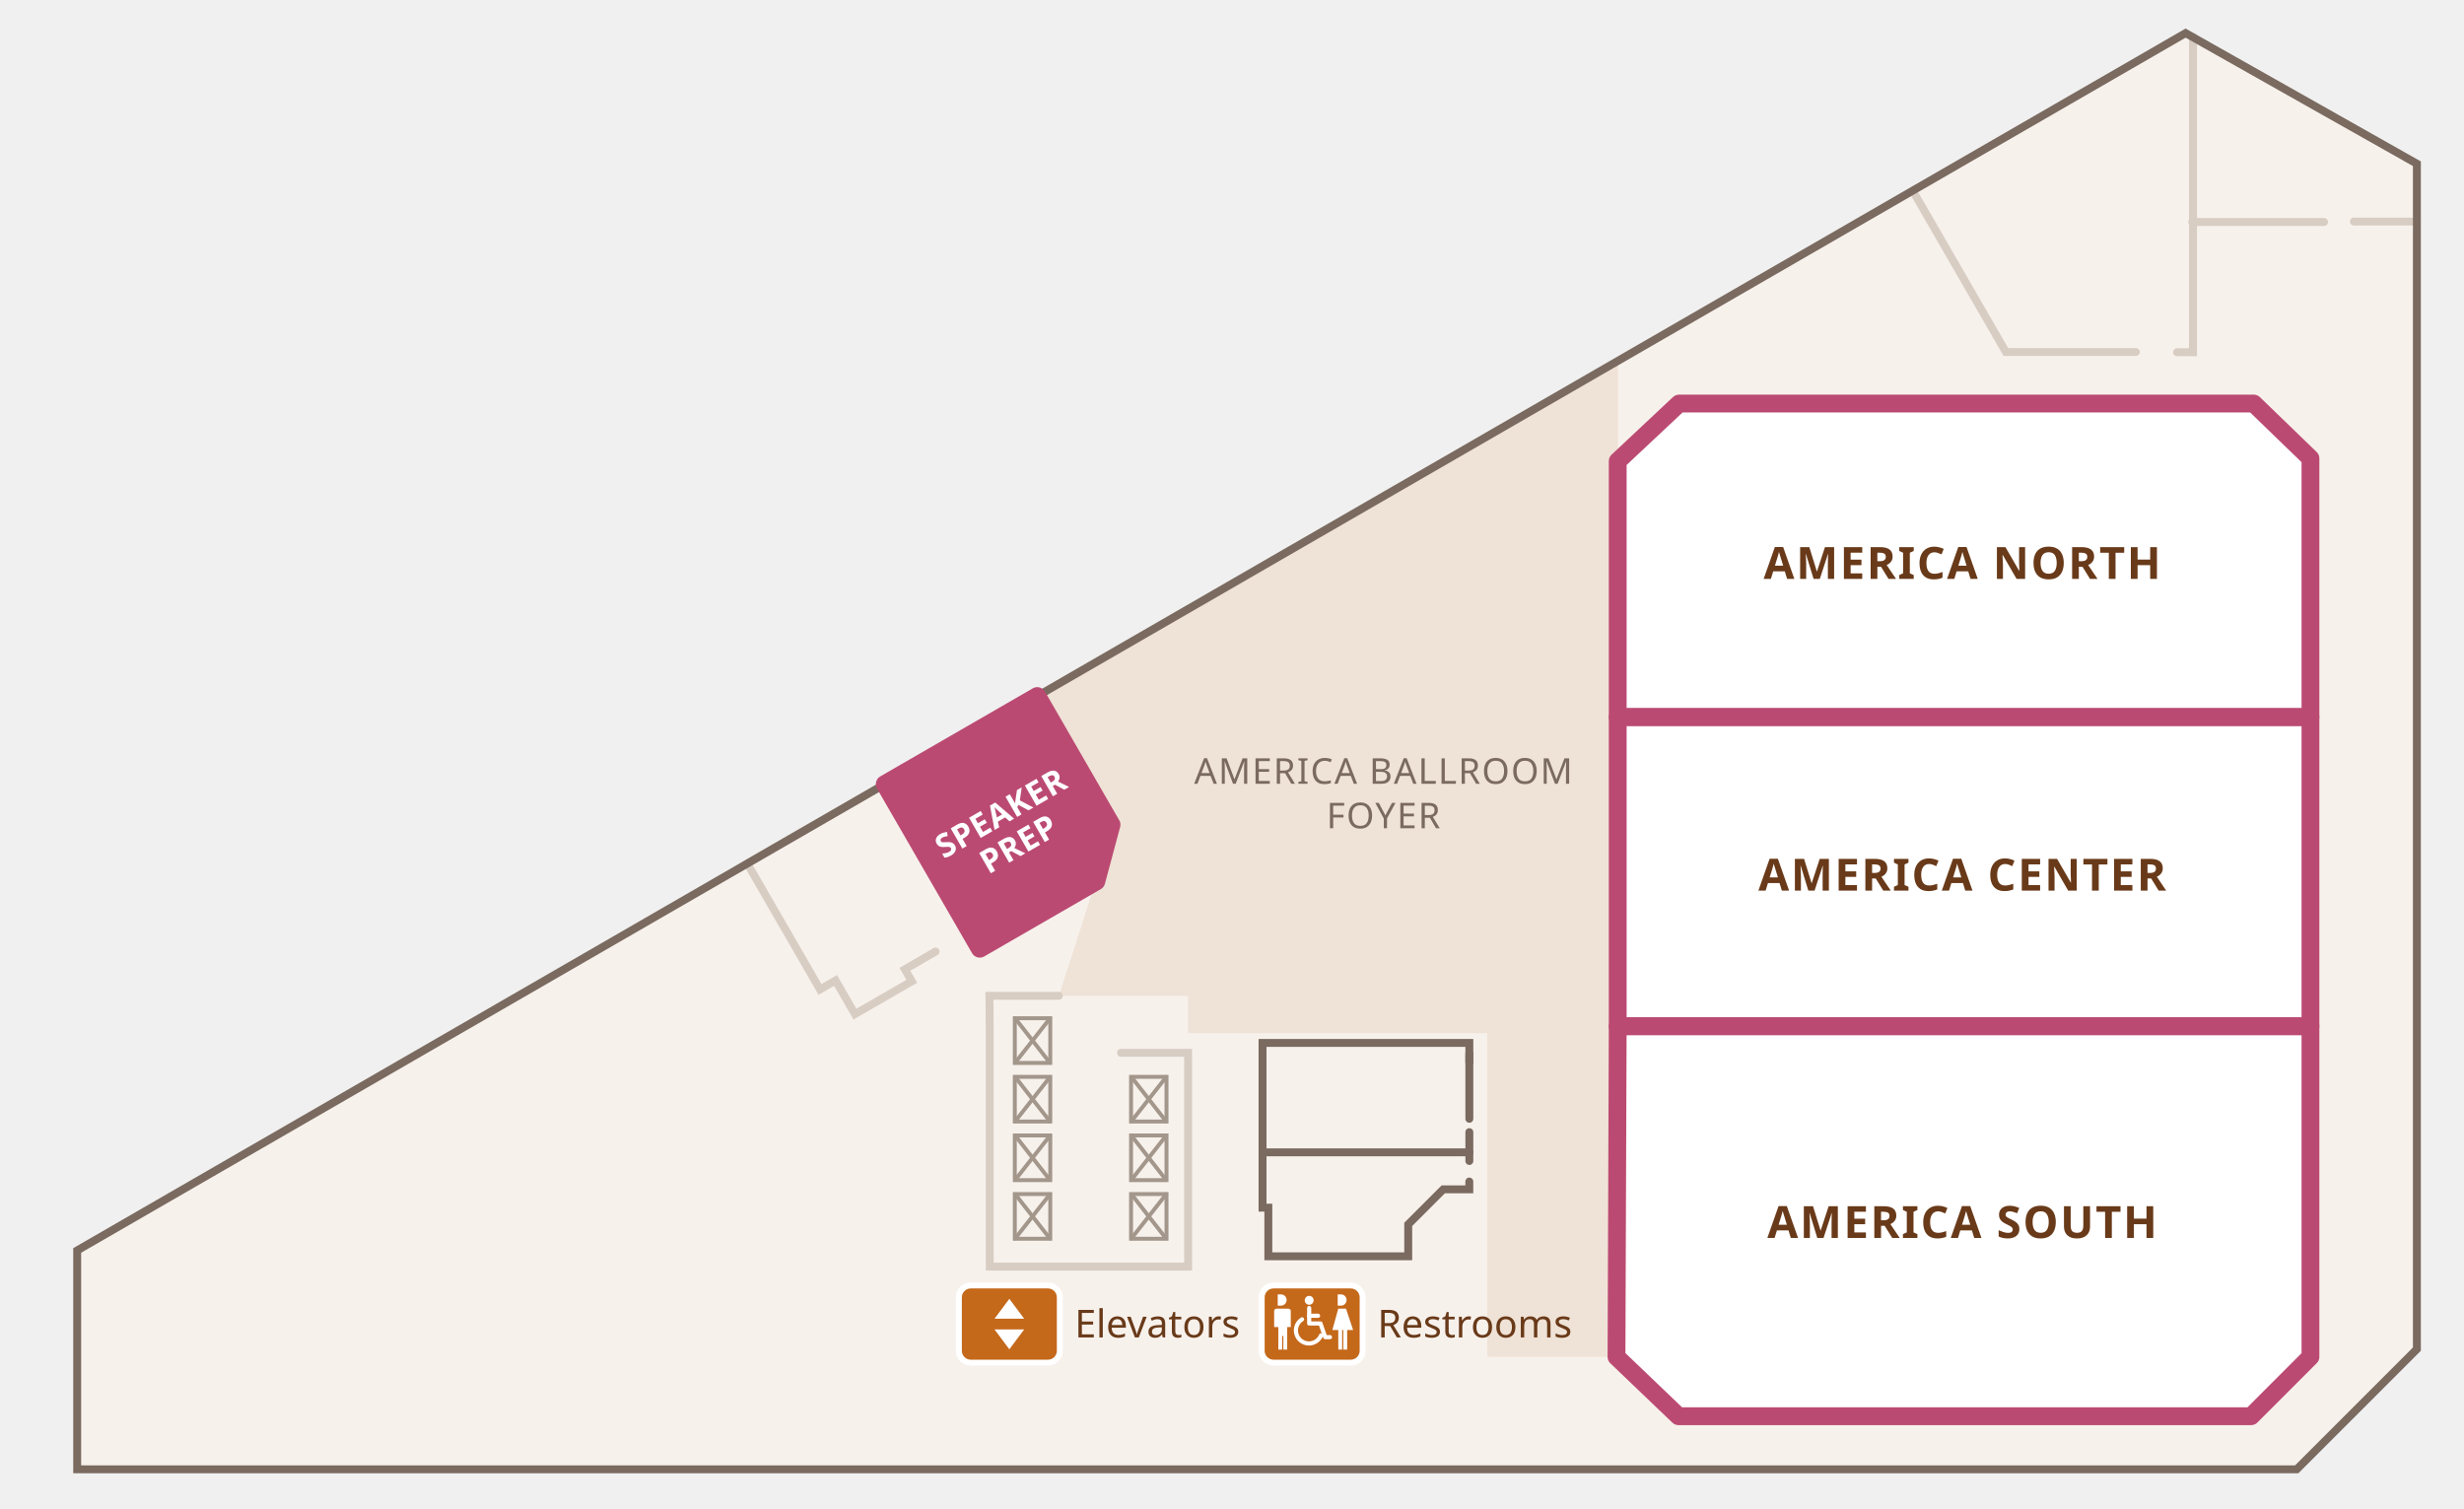
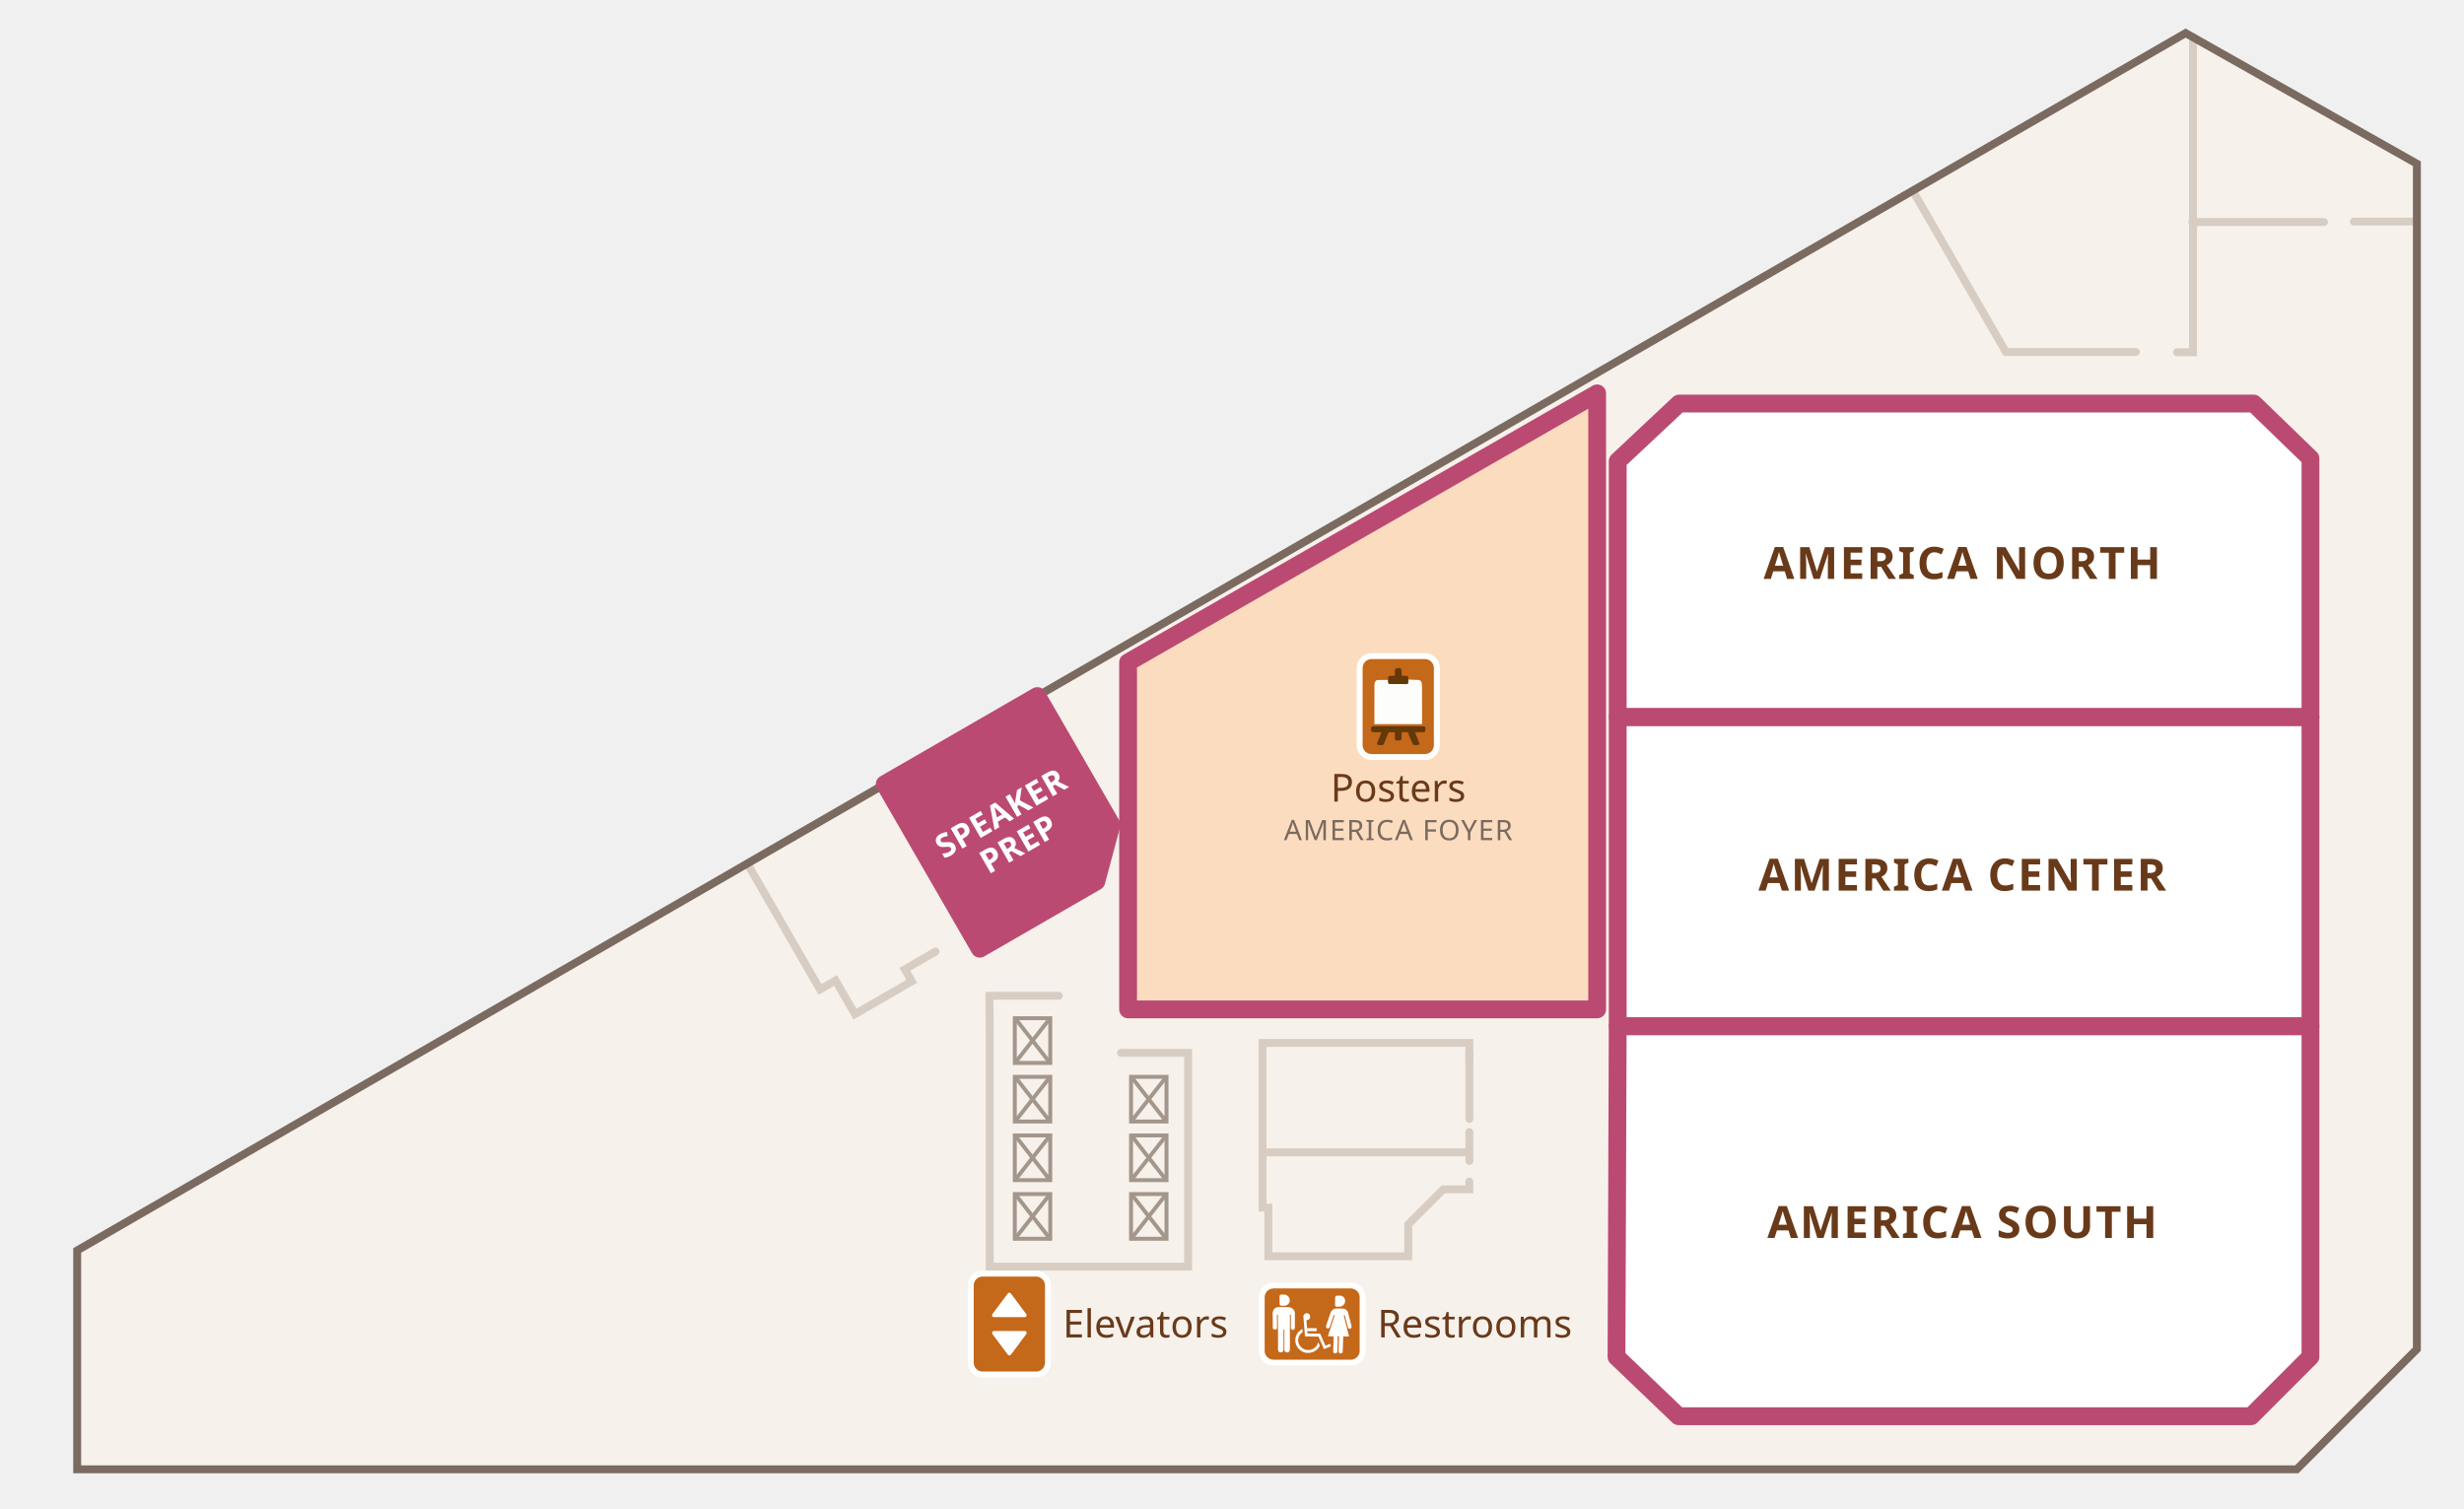
<svg xmlns="http://www.w3.org/2000/svg" viewBox="44 88 830 508" width="830" height="508">
  <defs>
+     <g id="icon-coffee">
+       <g transform="translate(-13 -17)">
+         <defs>
+     
+   </defs>
+         <g>
+           <rect fill="#c4681a" stroke="#fff" stroke-width="2px" x="-4" y="4" width="34" height="26" rx="4" ry="4" transform="translate(-4 30) rotate(-90)" />
+           <path fill="#643807" d="M15.77,4.32c-.5-.58-1.36-.45-2.01-.08-.42.24-.68.62-.79,1.07-.29,1.16.92,1.66,1.4,2.8.21.49.21,1.04.02,1.55-.06.16-.28.21-.41.15-.16-.07-.25-.24-.19-.42.17-.49.09-1-.24-1.4l-.81-1.01c-.21-.27-.38-.57-.44-.92-.18-1,.32-1.98,1.21-2.45s1.9-.53,2.62.17c.84.81.78,2.22-.16,2.93-.55.42-1.48.38-1.84-.37-.17-.36-.15-.74.05-1.05.22-.34.62-.43,1-.39.21.02.37.15.36.35-.01.22-.2.35-.43.31-.14-.02-.31-.01-.39.11-.09.14-.05.32.04.45.21.3.64.22.83.05.56-.47.63-1.29.15-1.85Z" />
+           <path fill="#643807" d="M9.86,10.15c.41.13.82-.01,1.11-.27.14-.28.07-.6-.14-.82-.13-.09-.28-.05-.4.04-.16.12-.41.08-.5-.08-.11-.2-.03-.39.16-.49.38-.21.85-.26,1.19.06.42.39.54,1.04.29,1.55-.12.25-.34.4-.58.52-.51.24-1.07.27-1.61,0-.42-.21-.77-.63-.9-1.16-.17-.68.07-1.36.57-1.86.34-.34.73-.6,1.2-.72.72-.18,1.41.05,1.91.59.63.68.9,1.72.5,2.54-.09.18-.26.27-.44.2s-.26-.28-.16-.47c.35-.65,0-1.6-.63-2.04-.78-.56-1.76-.02-2.19.72-.37.63-.09,1.46.63,1.68Z" />
+           <path fill="#fdfdfc" d="M9.82,18.13c-.76-.1-1.98-.33-2.51-.79l-.14-4.24c.67.28,1.33.42,2.04.52,1.74.23,3.47.22,5.21.03.77-.09,1.51-.21,2.25-.42.39-.11.75-.23,1.14-.43l.14,4.25c-.24.24-.52.36-.83.47-.57.21-1.13.36-1.74.47-1.84.33-3.71.38-5.57.14Z" />
+           <path fill="#fdfdfc" d="M14.74,11.98c-2.22-.15-4.51,0-6.66.61-.36-.1-.72-.21-1.04-.43.02-.08.09-.14.16-.18.98-.57,2.69-.86,3.86-.97,1.87-.17,4.49-.16,6.24.43.23.08.45.15.63.32-.08.13-.2.19-.33.25-.22.11-.42.2-.67.28-.73-.16-1.44-.26-2.2-.31Z" />
+           <path fill="#fdfdfc" d="M16.37,27.45l.41-5.59.2-3.57c-.34.11-.65.19-1,.27-2.45.51-5.17.56-7.67-.02l.12,1.19,1.04,7.86c.06.44.2.81.55,1.13,1.05.94,2.91,1.1,4.26.82.48-.1.92-.29,1.3-.57.51-.37.74-.9.79-1.51Z" />
+         </g>
+       </g>
+     </g>
    <g id="icon-elevator">
-       <rect x="-17" y="-13" width="34" height="26" rx="4" fill="#c4681a" stroke="#fff" stroke-width="2" />
-       <path d="M-5,-1.8 0,-8.5 5,-1.8Z M-5,1.8 0,8.5 5,1.8Z" fill="#fff" />
+       <g transform="translate(-13 -17)">
+         <defs>
+     
+   </defs>
+         <rect fill="#c4681a" stroke="#fff" stroke-width="2px" x="-4" y="4" width="34" height="26" rx="4" ry="4" transform="translate(-4 30) rotate(-90)" />
+         <path fill="#fff" d="M7.29,13.65l5.19-6.96c.26-.34.77-.34,1.03,0l5.19,6.96c.32.42.01,1.02-.51,1.02H7.81c-.53,0-.83-.6-.51-1.02ZM7.31,20.37l5.17,6.93c.26.35.78.35,1.05,0l5.17-6.93c.32-.43.01-1.04-.52-1.04H7.83c-.54,0-.84.61-.52,1.04Z" />
+       </g>
+     </g>
+     <g id="icon-meal">
+       <g transform="translate(-13 -17)">
+         <defs>
+     
+   </defs>
+         <rect fill="#c4681a" stroke="#fff" stroke-width="2px" x="-4" y="4" width="34" height="26" rx="4" ry="4" transform="translate(-4 30) rotate(-90)" />
+         <g>
+           <path fill="#fff" d="M15.66,28.58l-.03-15.11c-2.84-1.68-2.49-7.46-.02-8.85,1.46-.82,3.19.28,3.82,1.92.93,2.27.73,6.03-1.77,6.89l.24,15.12c.02.63-.6,1.07-1.1,1.09s-1.15-.38-1.15-1.06Z" />
+           <path fill="#fff" d="M11.61,10.19c-.05,1.26-.69,2.34-1.9,2.51l.28,15.77c.02.76-.71,1.24-1.38,1.18-.55-.05-1.03-.49-1.01-1.09l.32-15.87c-1.63-.22-1.97-1.75-1.87-3.35l.15-4.43c0-.3.38-.55.6-.56.25-.02.63.21.63.51l-.03,3.78c0,.23.16.43.35.47.22.04.51-.14.51-.39l.08-4.05c0-.18.37-.31.52-.31.17,0,.54.16.54.38l-.02,3.9c0,.24.24.44.43.48.16.04.56-.16.56-.36l.08-3.89c0-.21.38-.36.55-.36s.58.11.58.34l.02,5.35Z" />
+         </g>
+       </g>
+     </g>
+     <g id="icon-poster">
+       <g transform="translate(-13 -17)">
+         <defs>
+     
+   </defs>
+         <g>
+           <rect fill="#c4681a" stroke="#fff" stroke-width="2px" x="-4" y="4" width="34" height="26" rx="4" ry="4" transform="translate(30 4) rotate(90)" />
+           <path fill="#643807" d="M13.53,28.39h-1.11c-.34,0-.54-.25-.55-.58l-.02-2.16h-2.08s-1.64,3.98-1.64,3.98c-.08.19-.24.33-.46.34-.5.02-1.04.07-1.52-.05-.31-.08-.32-.48-.22-.73l1.42-3.53-2.91-.03c-.3,0-.52-.21-.56-.51l-.02-.95c0-.26.22-.52.55-.52h17.09c.44,0,.66.3.64.69l-.04.78c0,.24-.2.49-.46.49l-3.01.04,1.42,3.53c.07.19.09.63-.13.69-.63.17-1.29.14-1.93,0-.68-1.4-1.2-2.8-1.77-4.24h-2.09s-.03,2.24-.03,2.24c0,.29-.25.5-.57.5Z" />
+           <path fill="#fdfdfc" d="M9.59,8.05c0,.36-.04,1.2.31,1.33l6.05.04c.24,0,.4-.35.41-.62l.03-.9,3.42.14c.7-.05,1.2.71,1.2,1.77l.02,13.1H4.96s.02-13.25.02-13.25c0-1.04.65-1.7,1.3-1.62h3.31Z" />
+           <path fill="#643807" d="M16.39,7.91l-.03.9c0,.27-.18.62-.41.62l-6.05-.04c-.34-.13-.3-.97-.31-1.33,0-.52-.03-1.34.37-1.36l1.9-.11c.04-1.51-.18-2.36.58-2.45.44-.05,1.16-.33,1.47.1.13.18.2.49.21.83l.03,1.53,1.81.07c.42.02.45.75.43,1.26Z" />
+         </g>
+         <g>
+     
+     
+     
+     
+     
+     
+   </g>
+       </g>
    </g>
    <g id="icon-restroom">
-       <rect x="-17" y="-13" width="34" height="26" rx="4" fill="#c4681a" stroke="#fff" stroke-width="2" />
-       <g fill="#fff">
-         <path d="M-11.6,-10h1.1a1.9,1.9 0 0 1 0,3.8h-1.1z" />
-         <path d="M-12,-5.2h4a0.8,0.8 0 0 1 0.8,0.8v5.4h-1.2v7.6h-1.3v-4.6h-0.4v4.6h-1.3v-7.6h-1.4v-5.4a0.8,0.8 0 0 1 0.8,-0.8z" />
-         <path d="M8.6,-10h1.1a1.9,1.9 0 0 1 0,3.8h-1.1z" />
-         <path d="M8.8,-5.2h2.6l2.4,7.2h-2v6.6h-1.3v-6.6h-0.4v6.6h-1.3v-6.6h-2z" />
-         <circle cx="-1" cy="-8" r="1.5" />
-       </g>
-       <g fill="none" stroke="#fff" stroke-width="1.4" stroke-linecap="round" stroke-linejoin="round" transform="translate(0.8 0)">
-         <path d="M-1.8,-5.4v5.2h3.8l1.6,4.6h1.6" />
-         <path d="M-1.8,-2.8h3" />
-         <path d="M-4.2,-1.6a4.4,4.4 0 1 0 6.4,5.4" />
+       <g transform="translate(-17 -13)">
+         <defs>
+     
+   </defs>
+         <rect fill="#c4681a" stroke="#fff" stroke-width="2px" width="34" height="26" rx="4" ry="4" />
+         <path fill="#fff" d="M5.5,17.77c0-.17.02-.35,0-.53v-.33s0-.77,0-.77v-.25c-.02-.2,0-.4,0-.6l-.03-.71c0-.07,0-.11.03-.18.04-.13-.01-.28-.01-.42v-1.79c-.01-.12-.06-.23-.02-.36.03-.11,0-.24.01-.35,0-.1,0-.17-.02-.28-.01-.07.06-.36.02-.81l-.02-.26v-.27s-.32-.03-.32-.03v.2s.03,1.72.03,1.72v2.48c.01.31-.22.59-.52.64-.25.05-.49,0-.68-.15l-.15-.19-.08-.22-.03-.25c-.01-.11.05-.25.04-.37l-.02-.37c0-.14-.04-.28,0-.41-.07-.14.15-.22-.05-.49.02-.1.1-.24,0-.35l.04-.24v-.26c-.02-.09-.01-.18.02-.26-.01-.03-.04-.11-.04-.15v-.27c.04-.11.02-.19.01-.31l-.03-.59c0-.2.04-.37,0-.58-.01-.06,0-.18.01-.25l.05-.26c.05-.23.08-.41.22-.61.1-.15.19-.3.31-.42.63-.62,1.36-.65,2.21-.62l.95.03,1.3.02.32.02c.2,0,.39,0,.6.07.81.24,1.44.95,1.52,1.81.04.44.02.85.02,1.29v3.74c0,.37-.22.68-.6.71h-.34c-.22-.09-.42-.32-.42-.58v-4.47s-.33-.02-.33-.02v.11s0,6.46,0,6.46v5.13c-.01.28-.07.55-.28.74-.21.2-.49.27-.77.25-.05,0-.14,0-.18-.02l-.21-.07c-.17-.15-.3-.35-.39-.55v-.77s-.02-.32-.02-.32v-1.33s0-2.78,0-2.78v-.26s0-.6,0-.6c0-.18.02-.38,0-.57,0-.13-.02-.2,0-.36l-.32-.04.02.75v5.97c0,.31-.12.59-.36.77-.21.16-.46.17-.71.17-.2,0-.43-.13-.54-.27l-.13-.18c-.12-.16-.14-.37-.1-.56.01-.06-.02-.18-.02-.23.02-.08.02-.17.02-.26v-.39s0-.83,0-.83v-.48s0-.39,0-.39v-.44s-.07-.08-.07-.08c-.02-.02.03-.06.08-.07.01-.1,0-.22,0-.33l-.02-.31Z" />
+         <path fill="#fff" d="M25.62,18.6l-.06,1.88-.04.96c-.01.33.02.68-.07,1-.09.35-.47.5-.82.45s-.54-.41-.53-.76l.07-2.68.07-2.33-.15.03-.7-.02-1.06-.02c.02-.18.06-.32.11-.48l.93-2.85,1.23-3.78h-.23s-.11,0-.11,0c-.02,0-.03.07-.04.1l-1.3,3.9c-.11.32-.36.48-.69.49-.21,0-.39-.12-.48-.32-.1-.23-.07-.5,0-.75l.54-1.6.62-1.8.35-1c.22-.62,1.03-1.25,1.73-1.25h1.4s.99.02.99.02c.23,0,.44.02.64.13.46.25.92.63,1.06,1.18l1.15,4.4c.05.2.08.41.03.6-.08.35-.45.55-.82.46-.21-.05-.36-.28-.41-.51l-1.03-4h-.37s.98,3.85.98,3.85l.78,3.12s-.01.11-.03.14h-1.4s-.48-.03-.48-.03l-.03.83-.15,4.26c0,.23-.09.43-.29.57-.18.12-.47.16-.69.08-.19-.07-.39-.3-.39-.5v-.78s.14-4.5.14-4.5c-.16,0-.28,0-.44-.02l-.04,1.51Z" />
+         <path fill="#fff" d="M19.69,16.21l.86,1.95.92,2.13,1.03-.44.51-.21.29.64s.03.11.02.15c-.01.04-.07.08-.12.1l-2.21.92-.7-1.6-1.17-2.64h-1s-2.35-.05-2.35-.05l-1.18-.02-.12-1.53-.19-2.37-.16-1.91c-.01-.13,0-.29-.03-.4-.1-.41-.08-.82.18-1.14s.61-.47,1.02-.44c.14,0,.27.01.4.09.24.13.44.35.56.6.09.31.12.61.02.9-.2.49-.67.79-1.2.74l.2,2.69,2.48.02.75.02v.8c-.01.06-.03.13-.06.19h-.57s-1.67-.03-1.67-.03l-.85-.02.06.83h.11s1.7.01,1.7.01l2.05.03.42.02Z" />
+         <path fill="#fff" d="M19.52,20.47c-.31.53-.7.98-1.18,1.34-.88.66-1.81.91-2.9.89h-.42c-.68-.12-1.44-.41-1.96-.84l-.3-.24-.4-.4-.19-.23c-.16-.2-.26-.4-.38-.62-.4-.82-.51-1.52-.44-2.44l.06-.31c.07-.35.17-.7.34-1.01.15-.29.31-.57.52-.81.34-.38.71-.7,1.14-.96l.3-.18.06.46.03.58c-.89.59-1.48,1.58-1.51,2.64v.37c.06.65.31,1.24.71,1.74.31.38.67.7,1.12.91l.33.15.26.09.22.06c.39.07.78.1,1.18.06.24-.02.48-.09.72-.16.93-.29,1.67-1.02,2.04-1.92l.18-.59.47,1.06c.05.12.05.26-.02.39Z" />
+         <path fill="#fff" d="M9.22,4.08c-.18-.33-.42-.58-.74-.77-.26-.16-.52-.22-.83-.23-.37-.01-.74-.02-1.12,0-.22,0-.41.16-.49.35-.09.22-.03.44-.03.66v.74s.03.45.03.45c0,.23-.03.43,0,.66.03.14,0,.3.01.45.02.21.25.41.46.42l.55.02c.37.01.75.04,1.1-.07.54-.17.95-.54,1.16-1.07.2-.5.15-1.16-.1-1.62Z" />
+         <path fill="#fff" d="M27.44,3.77c-.36-.28-.8-.38-1.25-.34h-.81c-.41.01-.62.34-.63.72l-.04,2.36c0,.29.11.57.42.64.15.03.34,0,.5,0l.74-.02c.31,0,.63-.13.88-.3.53-.36.84-.91.86-1.54.02-.61-.2-1.15-.68-1.53Z" />
      </g>
    </g>
  </defs>
  <g id="floorplan">
    <polygon points="780.22,99.15 70,509.2 70,582.92 817.65,582.92 858.13,542.44 858.13,143.15" fill="#f7f1ec" />
-     <polygon points="418.42,365.8 393.4,322.46 589,209.5 589,545 545,545 545,436 444.22,436 444.22,423.43 400.69,423.43 414.22,381.46" fill="#efe2d6" />
+     <polygon id="area-posters" points="424,311.1 582,220.5 582,428 424,428" fill="#fcdcbf" stroke="#f79b4d" stroke-width="1.5" stroke-linejoin="round" />
    <g fill="none" stroke="#d8cdc3" stroke-width="2.67" stroke-linecap="round">
      <path d="M782.72,100.4v106.25h-5.38" />
      <path d="M688.34,152.28l31.34,54.29h43.78" />
      <path d="M782.47,162.78h44.38" />
      <path d="M836.92,162.63h21.21" />
+       <path d="M538.95,445.89v-6.59h-69.66v55.49h1.95v16.38h47.12v-10.75l11.81-11.81h8.77v-2.62" />
+       <path d="M538.95,479.07v-9.72" />
+       <path d="M538.95,442.85v22.01" />
+       <path d="M470.31,476.15h68.64" />
      <path d="M359.15,408.52l-10.35,5.97,2.34,4.05-19.15,11.05-6.54-11.33-5.23,3.02-24.5-42.44,53.31-30.78" />
      <polyline points="421.61 442.64 444.22 442.64 444.22 514.65 377.39 514.65 377.39 434.81 377.28 423.43 400.69 423.43" />
    </g>
    <g fill="none" stroke="#a3968b" stroke-width="1.33" stroke-linecap="round">
      <path d="M385.84,430.98h11.94v15.06h-11.94v-15.06Z" />
      <path d="M386.05,431.13l11.53,14.76" />
      <path d="M397.65,431.08l-11.67,14.85" />
      <path d="M385.84,450.72h11.94v15.06h-11.94v-15.06Z" />
      <path d="M386.05,450.87l11.53,14.76" />
      <path d="M397.65,450.82l-11.67,14.85" />
      <path d="M385.84,470.46h11.94v15.06h-11.94v-15.06Z" />
      <path d="M386.05,470.61l11.53,14.76" />
      <path d="M397.65,470.56l-11.67,14.85" />
      <path d="M385.84,490.2h11.94v15.06h-11.94v-15.06Z" />
      <path d="M386.05,490.35l11.53,14.76" />
      <path d="M397.65,490.3l-11.67,14.85" />
      <path d="M425,450.72h11.94v15.06h-11.94v-15.06Z" />
      <path d="M425.2,450.87l11.53,14.76" />
      <path d="M436.8,450.82l-11.67,14.85" />
      <path d="M425,470.46h11.94v15.06h-11.94v-15.06Z" />
      <path d="M425.2,470.61l11.53,14.76" />
      <path d="M436.8,470.56l-11.67,14.85" />
      <path d="M425,490.2h11.94v15.06h-11.94v-15.06Z" />
      <path d="M425.2,490.35l11.53,14.76" />
      <path d="M436.8,490.3l-11.67,14.85" />
    </g>
    <g fill="none" stroke="#7a6a5f" stroke-width="2.67" stroke-linecap="round">
-       <path d="M538.95,445.89v-6.59h-69.66v55.49h1.95v16.38h47.12v-10.75l11.81-11.81h8.77v-2.62" />
-       <path d="M538.95,479.07v-9.72" />
-       <path d="M538.95,442.85v22.01" />
-       <path d="M470.31,476.15h68.64" />
      <path d="M588.52,545.05l20.89,19.99h192.88l20-20v-62.88" />
      <path d="M822.28,470.29v-84.47" />
      <path d="M822.28,374.86v-80.26" />
      <path d="M822.28,281.16v-38.75l-19.11-18.48h-25.39" />
      <path d="M765.35,223.93h-118.57" />
      <path d="M633.41,223.93h-23.81l-20.67,19.39v35.82l.29,33.88" />
      <path d="M588.34,334.73l.59,22.78v49.08" />
      <path d="M588.93,421.34v46.69" />
      <path d="M588.93,483.43v49.08" />
      <path d="M588.34,329.52h233.08" />
      <path d="M589.12,433.66h233.08" />
      <path d="M414.22,381.46l-.93,3.45-39.25,22.66-2.76-4.78-29.26-50.67,7.01-4.05,44.37-25.61,25.02,43.34" />
      <path d="M780.22,99.15L70,509.2v73.72h747.65l40.48-40.48V143.15l-77.91-44Z" />
    </g>
  </g>
  <g id="rooms" stroke="#693a19" stroke-width="2" stroke-linejoin="round">
    <polygon id="room-america-north" points="609.6,223.93 803.17,223.93 822.28,242.41 822.28,329.52 588.93,329.52 588.93,243.32" fill="#fff" />
    <polygon id="room-america-center" points="588.93,329.52 822.28,329.52 822.28,433.66 588.93,433.66" fill="#fff" />
    <polygon id="room-america-south" points="588.93,433.66 822.28,433.66 822.28,545.04 802.29,565.04 609.41,565.04 588.52,545.05" fill="#fff" />
  </g>
  <g id="annotations" font-family="Fira Sans, sans-serif" text-anchor="middle">
    <g id="marker-speaker-prep">
      <polygon points="414.22,381.46 413.29,384.91 374.04,407.57 371.28,402.79 342.02,352.12 349.03,348.07 393.4,322.46 418.42,365.8" fill="#bb4a72" stroke="#9e3a5f" stroke-width="2" stroke-linejoin="round" />
      <g transform="translate(384 367) rotate(-30)" font-size="11" font-weight="700" fill="#fff" letter-spacing="0.02em">
        <text y="-2">SPEAKER</text>
        <text y="10">PREP</text>
      </g>
    </g>
    <g letter-spacing="0.04em">
      <text x="705" y="283" font-size="15" font-weight="700" fill="#693a19">AMERICA NORTH</text>
      <text x="705" y="388" font-size="15" font-weight="700" fill="#693a19">AMERICA CENTER</text>
      <text x="705" y="505" font-size="15" font-weight="700" fill="#693a19">AMERICA SOUTH</text>
-       <text x="510" y="352" font-size="12" font-weight="500" fill="#7a6a5f">AMERICA BALLROOM</text>
-       <text x="510" y="367" font-size="12" font-weight="500" fill="#7a6a5f">FOYER</text>
    </g>
    <g id="amenities" font-size="13" font-weight="500" fill="#693a19" text-anchor="start">
      <use href="#icon-elevator" transform="translate(384 534)" />
-       <text x="406" y="538.5">Elevators</text>
+       <text x="402" y="538.5">Elevators</text>
      <use href="#icon-restroom" transform="translate(486 534)" />
      <text x="508" y="538.5">Restrooms</text>
+       <g id="label-posters">
+         <use href="#icon-poster" transform="translate(515 326)" />
+         <text x="515" y="358" text-anchor="middle">Posters</text>
+         <text x="515" y="371" text-anchor="middle" font-size="9.5" fill="#7a6a5f" letter-spacing="0.04em">AMERICA FOYER</text>
+       </g>
    </g>
  </g>
  <g id="highlight" fill="none" stroke="#bb4a72" stroke-width="6" stroke-linejoin="round">
    <polygon id="hl-america-north" points="609.6,223.93 803.17,223.93 822.28,242.41 822.28,329.52 588.93,329.52 588.93,243.32" />
    <polygon id="hl-america-center" points="588.93,329.52 822.28,329.52 822.28,433.66 588.93,433.66" />
    <polygon id="hl-america-south" points="588.93,433.66 822.28,433.66 822.28,545.04 802.29,565.04 609.41,565.04 588.52,545.05" />
    <polygon id="hl-speaker-prep" points="414.22,381.46 413.29,384.91 374.04,407.57 371.28,402.79 342.02,352.12 349.03,348.07 393.4,322.46 418.42,365.8" />
+     <polygon id="hl-posters" points="424,311.1 582,220.5 582,428 424,428" />
  </g>
</svg>
